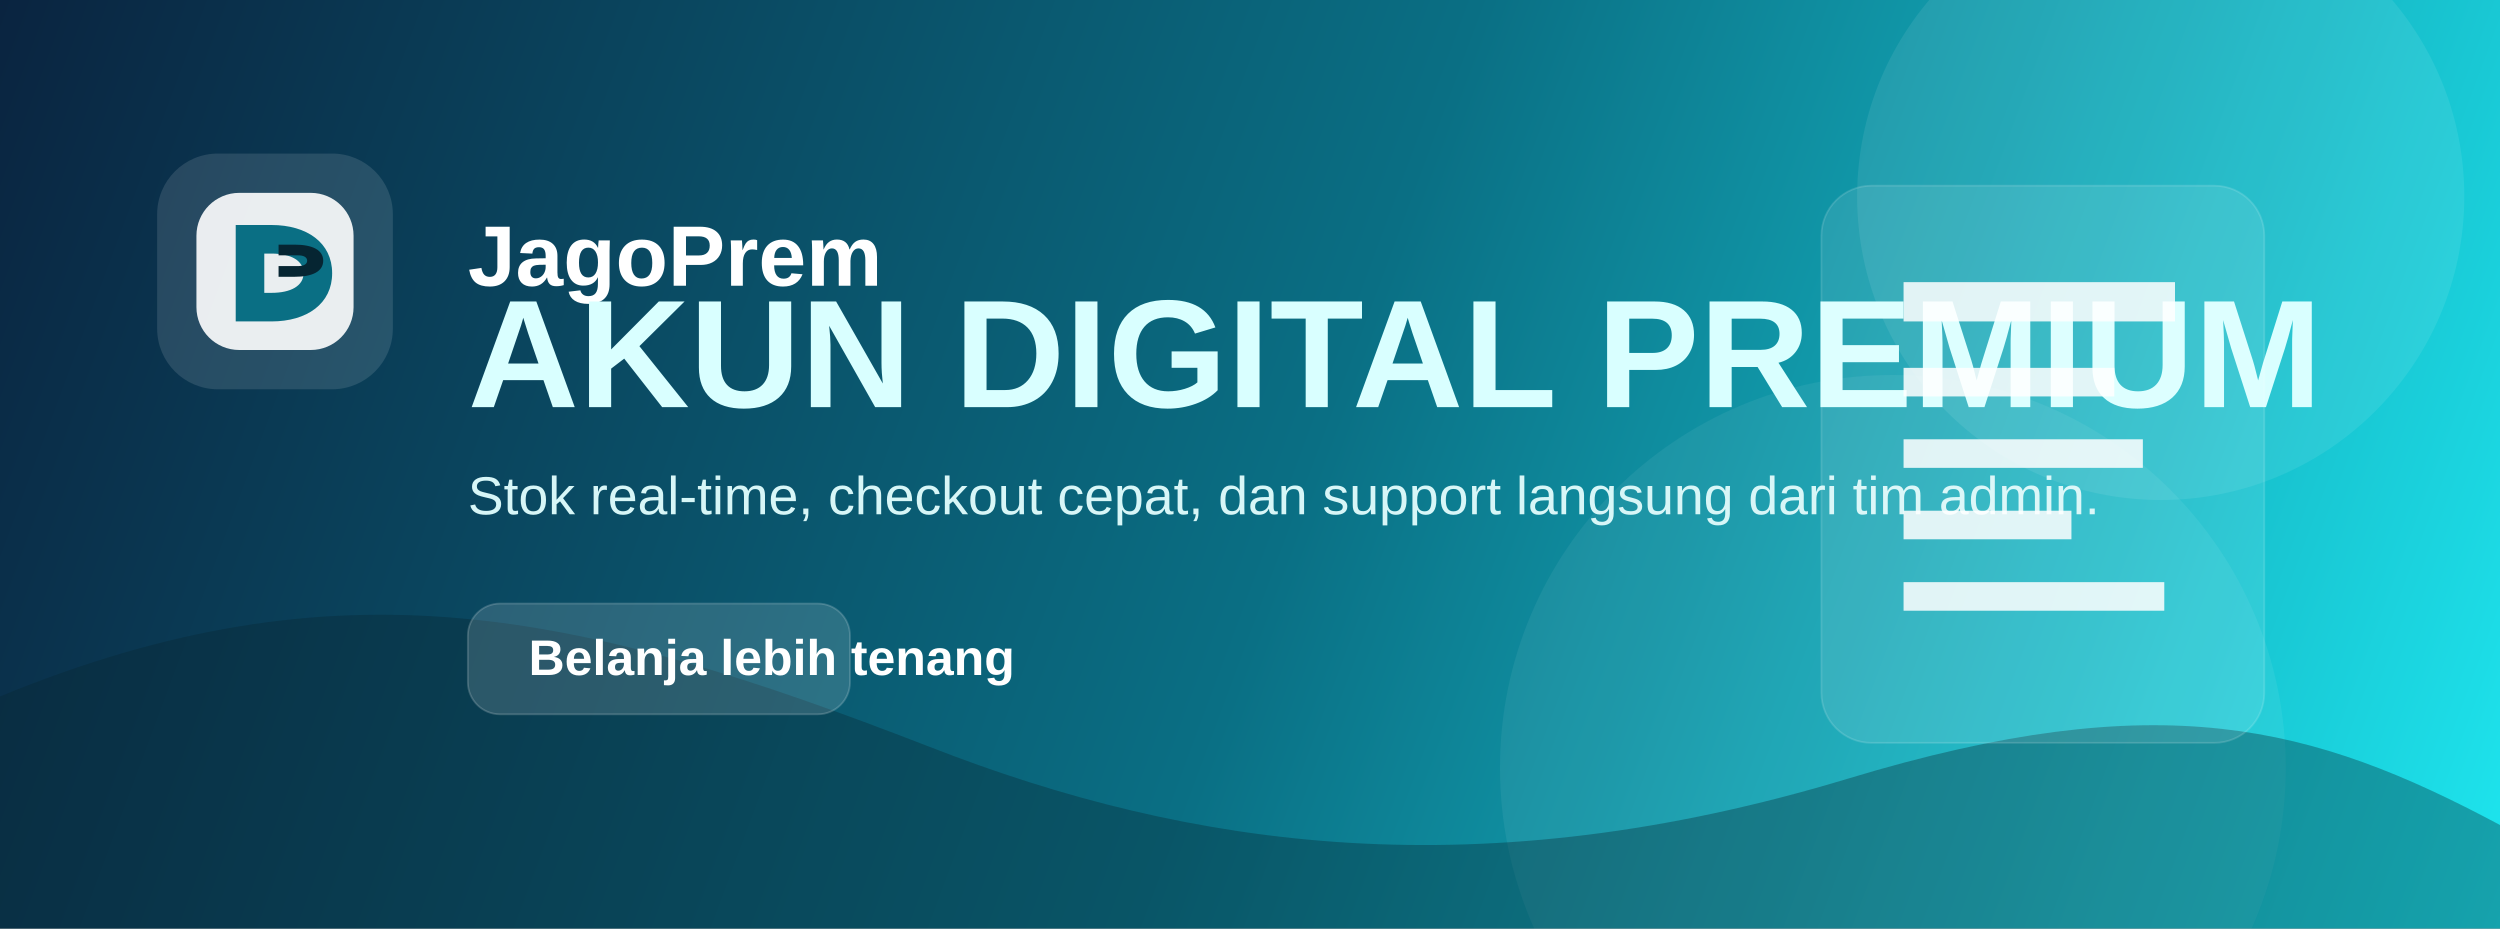
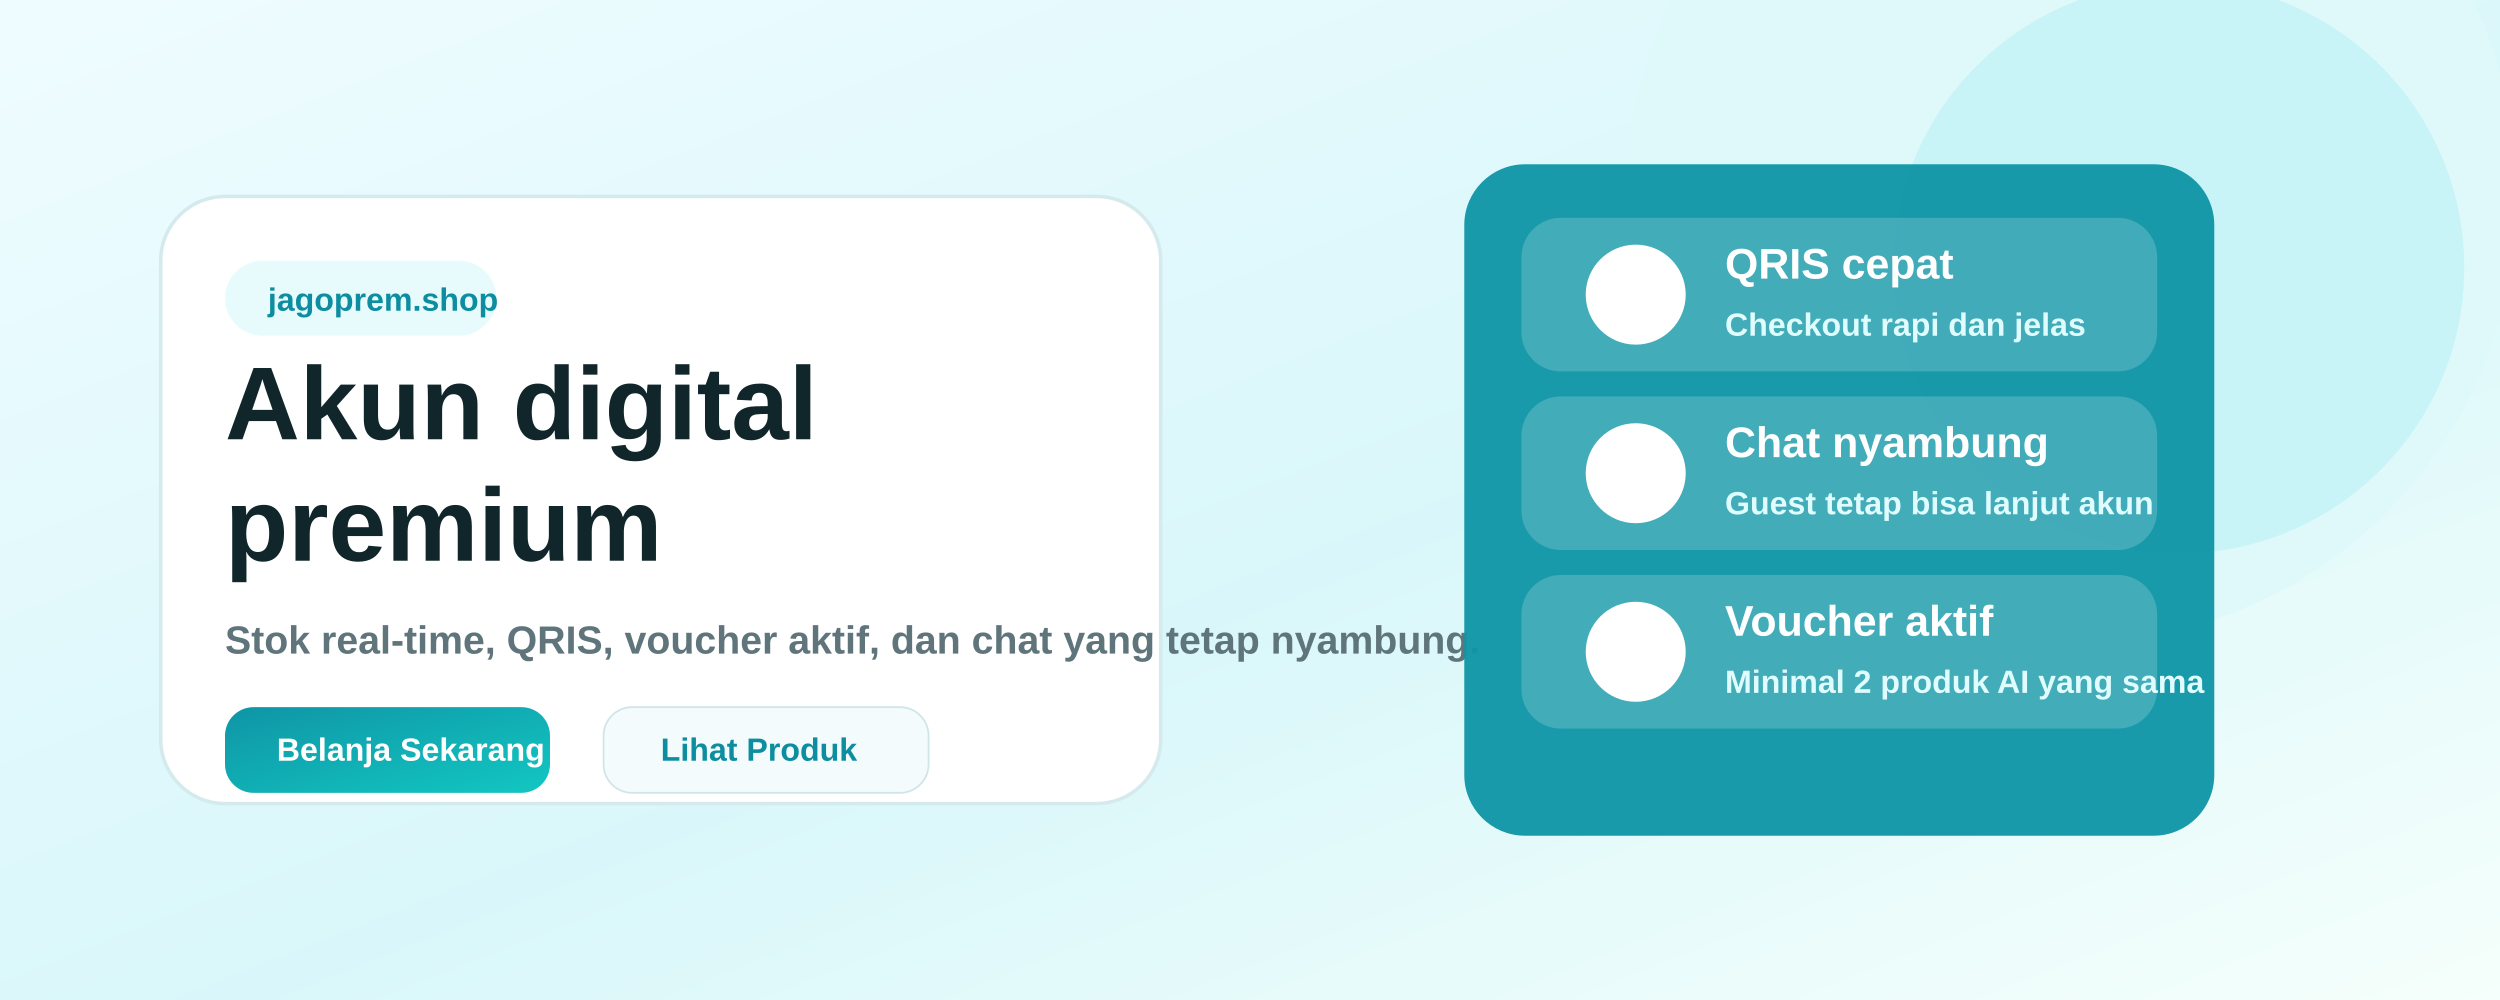
- <svg xmlns="http://www.w3.org/2000/svg" viewBox="0 0 1400 520">
+ <svg xmlns="http://www.w3.org/2000/svg" viewBox="0 0 1400 560" role="img" aria-label="JagoPrem marketplace banner">
  <defs>
-     <linearGradient id="bg" x1="0" y1="0" x2="1400" y2="520" gradientUnits="userSpaceOnUse">
-       <stop offset="0" stop-color="#0a2440" />
-       <stop offset="0.52" stop-color="#0a6f84" />
-       <stop offset="1" stop-color="#1ee6ef" />
+     <linearGradient id="bg" x1="0" y1="0" x2="1" y2="1">
+       <stop offset="0" stop-color="#effcff" />
+       <stop offset=".55" stop-color="#d9f7fa" />
+       <stop offset="1" stop-color="#f5fffb" />
    </linearGradient>
-     <linearGradient id="glow" x1="190" y1="70" x2="1000" y2="430" gradientUnits="userSpaceOnUse">
-       <stop offset="0" stop-color="#ffffff" stop-opacity=".2" />
-       <stop offset="1" stop-color="#ffffff" stop-opacity="0" />
+     <linearGradient id="accent" x1="0" y1="0" x2="1" y2="1">
+       <stop offset="0" stop-color="#0f95a6" />
+       <stop offset="1" stop-color="#12c7c2" />
    </linearGradient>
  </defs>
-   <rect width="1400" height="520" fill="url(#bg)" />
-   <circle cx="1210" cy="110" r="170" fill="#ffffff" fill-opacity=".08" />
-   <circle cx="1060" cy="430" r="220" fill="#ffffff" fill-opacity=".06" />
-   <path d="M0 390c190-78 324-48 520 28 148 58 310 80 515 18 175-53 260-30 365 26v78H0z" fill="#062532" fill-opacity=".35" />
-   <g transform="translate(88 86)">
-     <rect width="132" height="132" rx="34" fill="#ffffff" fill-opacity=".12" />
-     <rect x="22" y="22" width="88" height="88" rx="24" fill="#ffffff" fill-opacity=".9" />
-     <path d="M44 40h20c20 0 34 10 34 27S84 94 64 94H44V40Zm20 16h-4v22h4c11 0 18-4 18-11s-7-11-18-11Z" fill="#0a6f84" />
-     <path d="M68 51h9c10 0 16 3 16 9s-6 9-16 9h-9v-6h11c3 0 5-1 5-3s-2-3-5-3H68v-6Z" fill="#062532" />
-   </g>
-   <text x="262" y="160" fill="#ffffff" font-size="48" font-weight="800" font-family="Arial, sans-serif">JagoPrem</text>
-   <text x="262" y="228" fill="#d9ffff" font-size="86" font-weight="900" font-family="Arial, sans-serif">AKUN DIGITAL PREMIUM</text>
-   <text x="262" y="288" fill="#d7f6f7" font-size="30" font-family="Arial, sans-serif">Stok real-time, checkout cepat, dan support langsung dari tim admin.</text>
-   <rect x="262" y="338" width="214" height="62" rx="18" fill="#ffffff" fill-opacity=".14" stroke="#ffffff" stroke-opacity=".18" />
-   <text x="296" y="378" fill="#ffffff" font-size="28" font-weight="700" font-family="Arial, sans-serif">Belanja lebih tenang</text>
-   <rect x="1020" y="104" width="248" height="312" rx="28" fill="#ffffff" fill-opacity=".1" stroke="#ffffff" stroke-opacity=".14" />
-   <path d="M1066 158h152v22h-152zm0 48h118v16h-118zm0 40h134v16h-134zm0 40h94v16h-94zm0 40h146v16h-146z" fill="#fff" fill-opacity=".85" />
+   <rect width="1400" height="560" fill="url(#bg)" />
+   <circle cx="1160" cy="110" r="250" fill="#dff9fb" />
+   <circle cx="1220" cy="150" r="160" fill="#c8f4f7" />
+   <rect x="90" y="110" width="560" height="340" rx="36" fill="#ffffff" stroke="#d5eaed" stroke-width="2" />
+   <rect x="126" y="146" width="152" height="42" rx="21" fill="#e7fbfd" />
+   <text x="150" y="174" font-family="Arial, sans-serif" font-size="18" font-weight="800" fill="#0d8ea0">jagoprem.shop</text>
+   <text x="126" y="246" font-family="Arial, sans-serif" font-size="58" font-weight="900" fill="#11262b">Akun digital</text>
+   <text x="126" y="314" font-family="Arial, sans-serif" font-size="58" font-weight="900" fill="#11262b">premium</text>
+   <text x="126" y="366" font-family="Arial, sans-serif" font-size="22" font-weight="600" fill="#5f757b">Stok real-time, QRIS, voucher aktif, dan chat yang tetap nyambung.</text>
+   <rect x="126" y="396" width="182" height="48" rx="16" fill="url(#accent)" />
+   <text x="155" y="426" font-family="Arial, sans-serif" font-size="18" font-weight="800" fill="#fff">Belanja Sekarang</text>
+   <rect x="338" y="396" width="182" height="48" rx="16" fill="#f4fbfc" stroke="#cfe5e9" />
+   <text x="370" y="426" font-family="Arial, sans-serif" font-size="18" font-weight="800" fill="#0d8ea0">Lihat Produk</text>
+   <rect x="820" y="92" width="420" height="376" rx="34" fill="#0f95a6" opacity=".95" />
+   <rect x="852" y="122" width="356" height="86" rx="22" fill="#ffffff" opacity=".18" />
+   <rect x="852" y="222" width="356" height="86" rx="22" fill="#ffffff" opacity=".18" />
+   <rect x="852" y="322" width="356" height="86" rx="22" fill="#ffffff" opacity=".18" />
+   <circle cx="916" cy="165" r="28" fill="#ffffff" />
+   <circle cx="916" cy="265" r="28" fill="#ffffff" />
+   <circle cx="916" cy="365" r="28" fill="#ffffff" />
+   <text x="966" y="156" font-family="Arial, sans-serif" font-size="24" font-weight="800" fill="#fff">QRIS cepat</text>
+   <text x="966" y="188" font-family="Arial, sans-serif" font-size="18" font-weight="600" fill="#dffcff">Checkout rapi dan jelas</text>
+   <text x="966" y="256" font-family="Arial, sans-serif" font-size="24" font-weight="800" fill="#fff">Chat nyambung</text>
+   <text x="966" y="288" font-family="Arial, sans-serif" font-size="18" font-weight="600" fill="#dffcff">Guest tetap bisa lanjut akun</text>
+   <text x="966" y="356" font-family="Arial, sans-serif" font-size="24" font-weight="800" fill="#fff">Voucher aktif</text>
+   <text x="966" y="388" font-family="Arial, sans-serif" font-size="18" font-weight="600" fill="#dffcff">Minimal 2 produk AI yang sama</text>
</svg>
